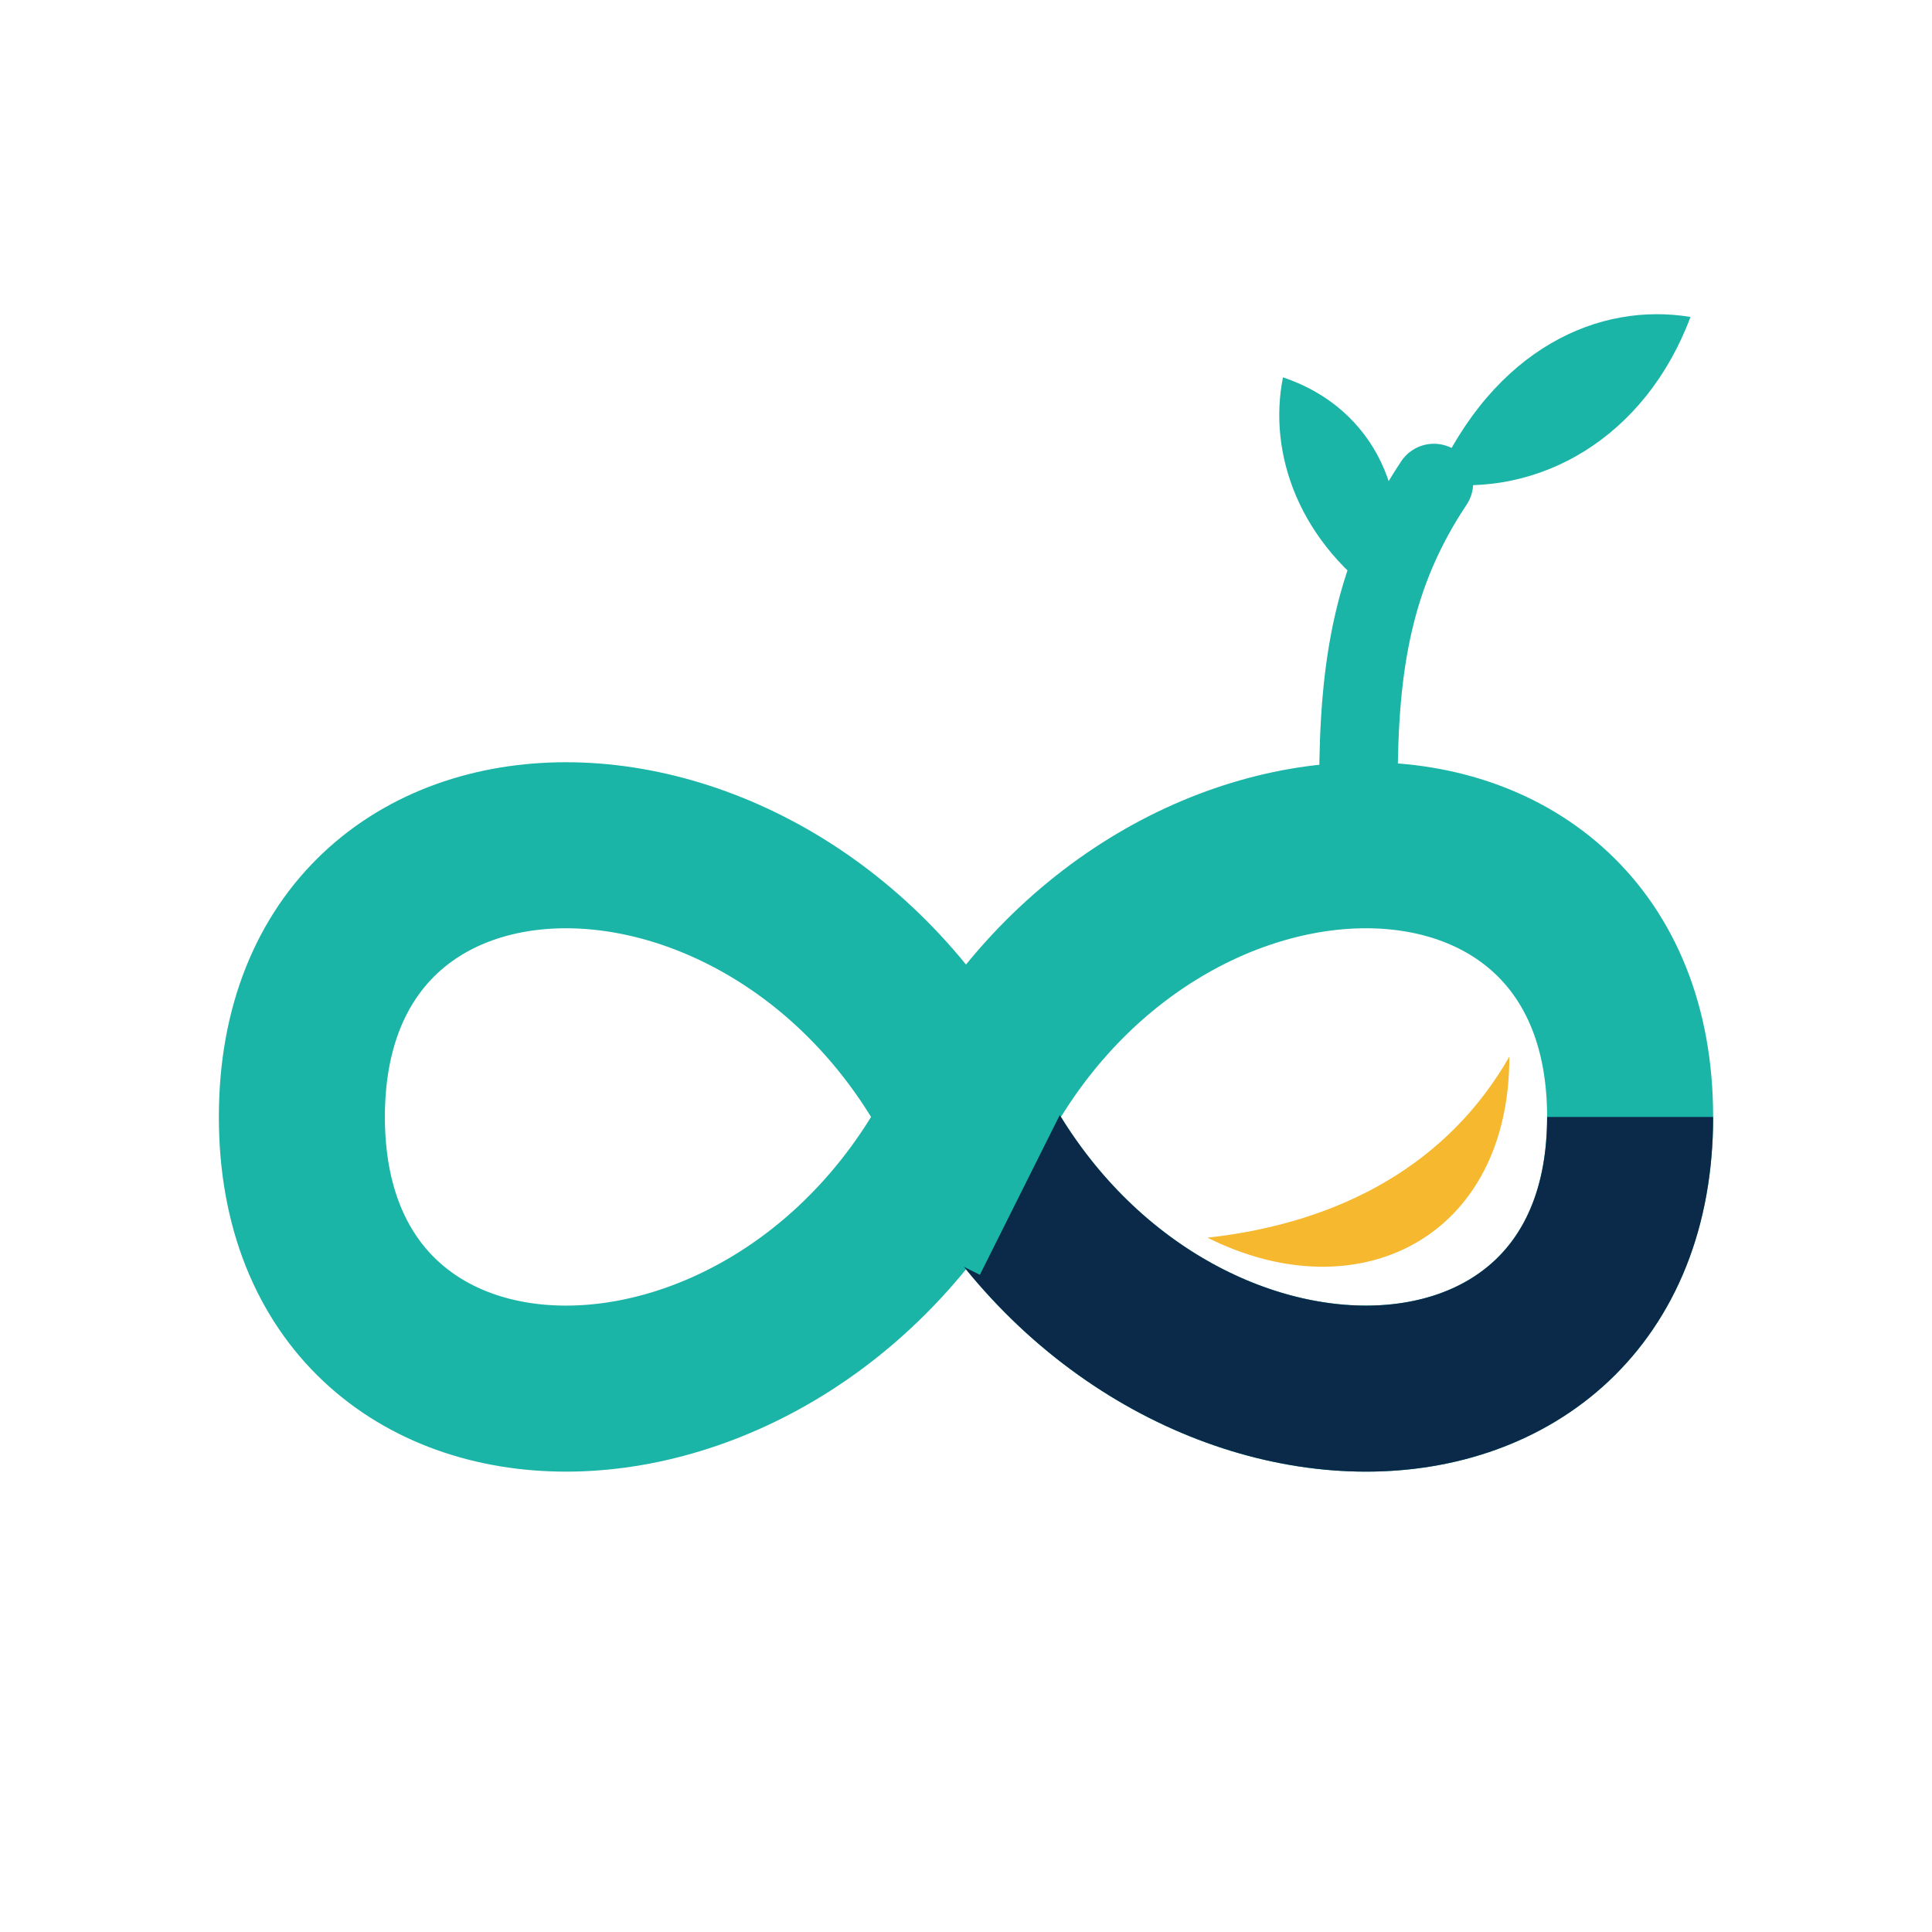
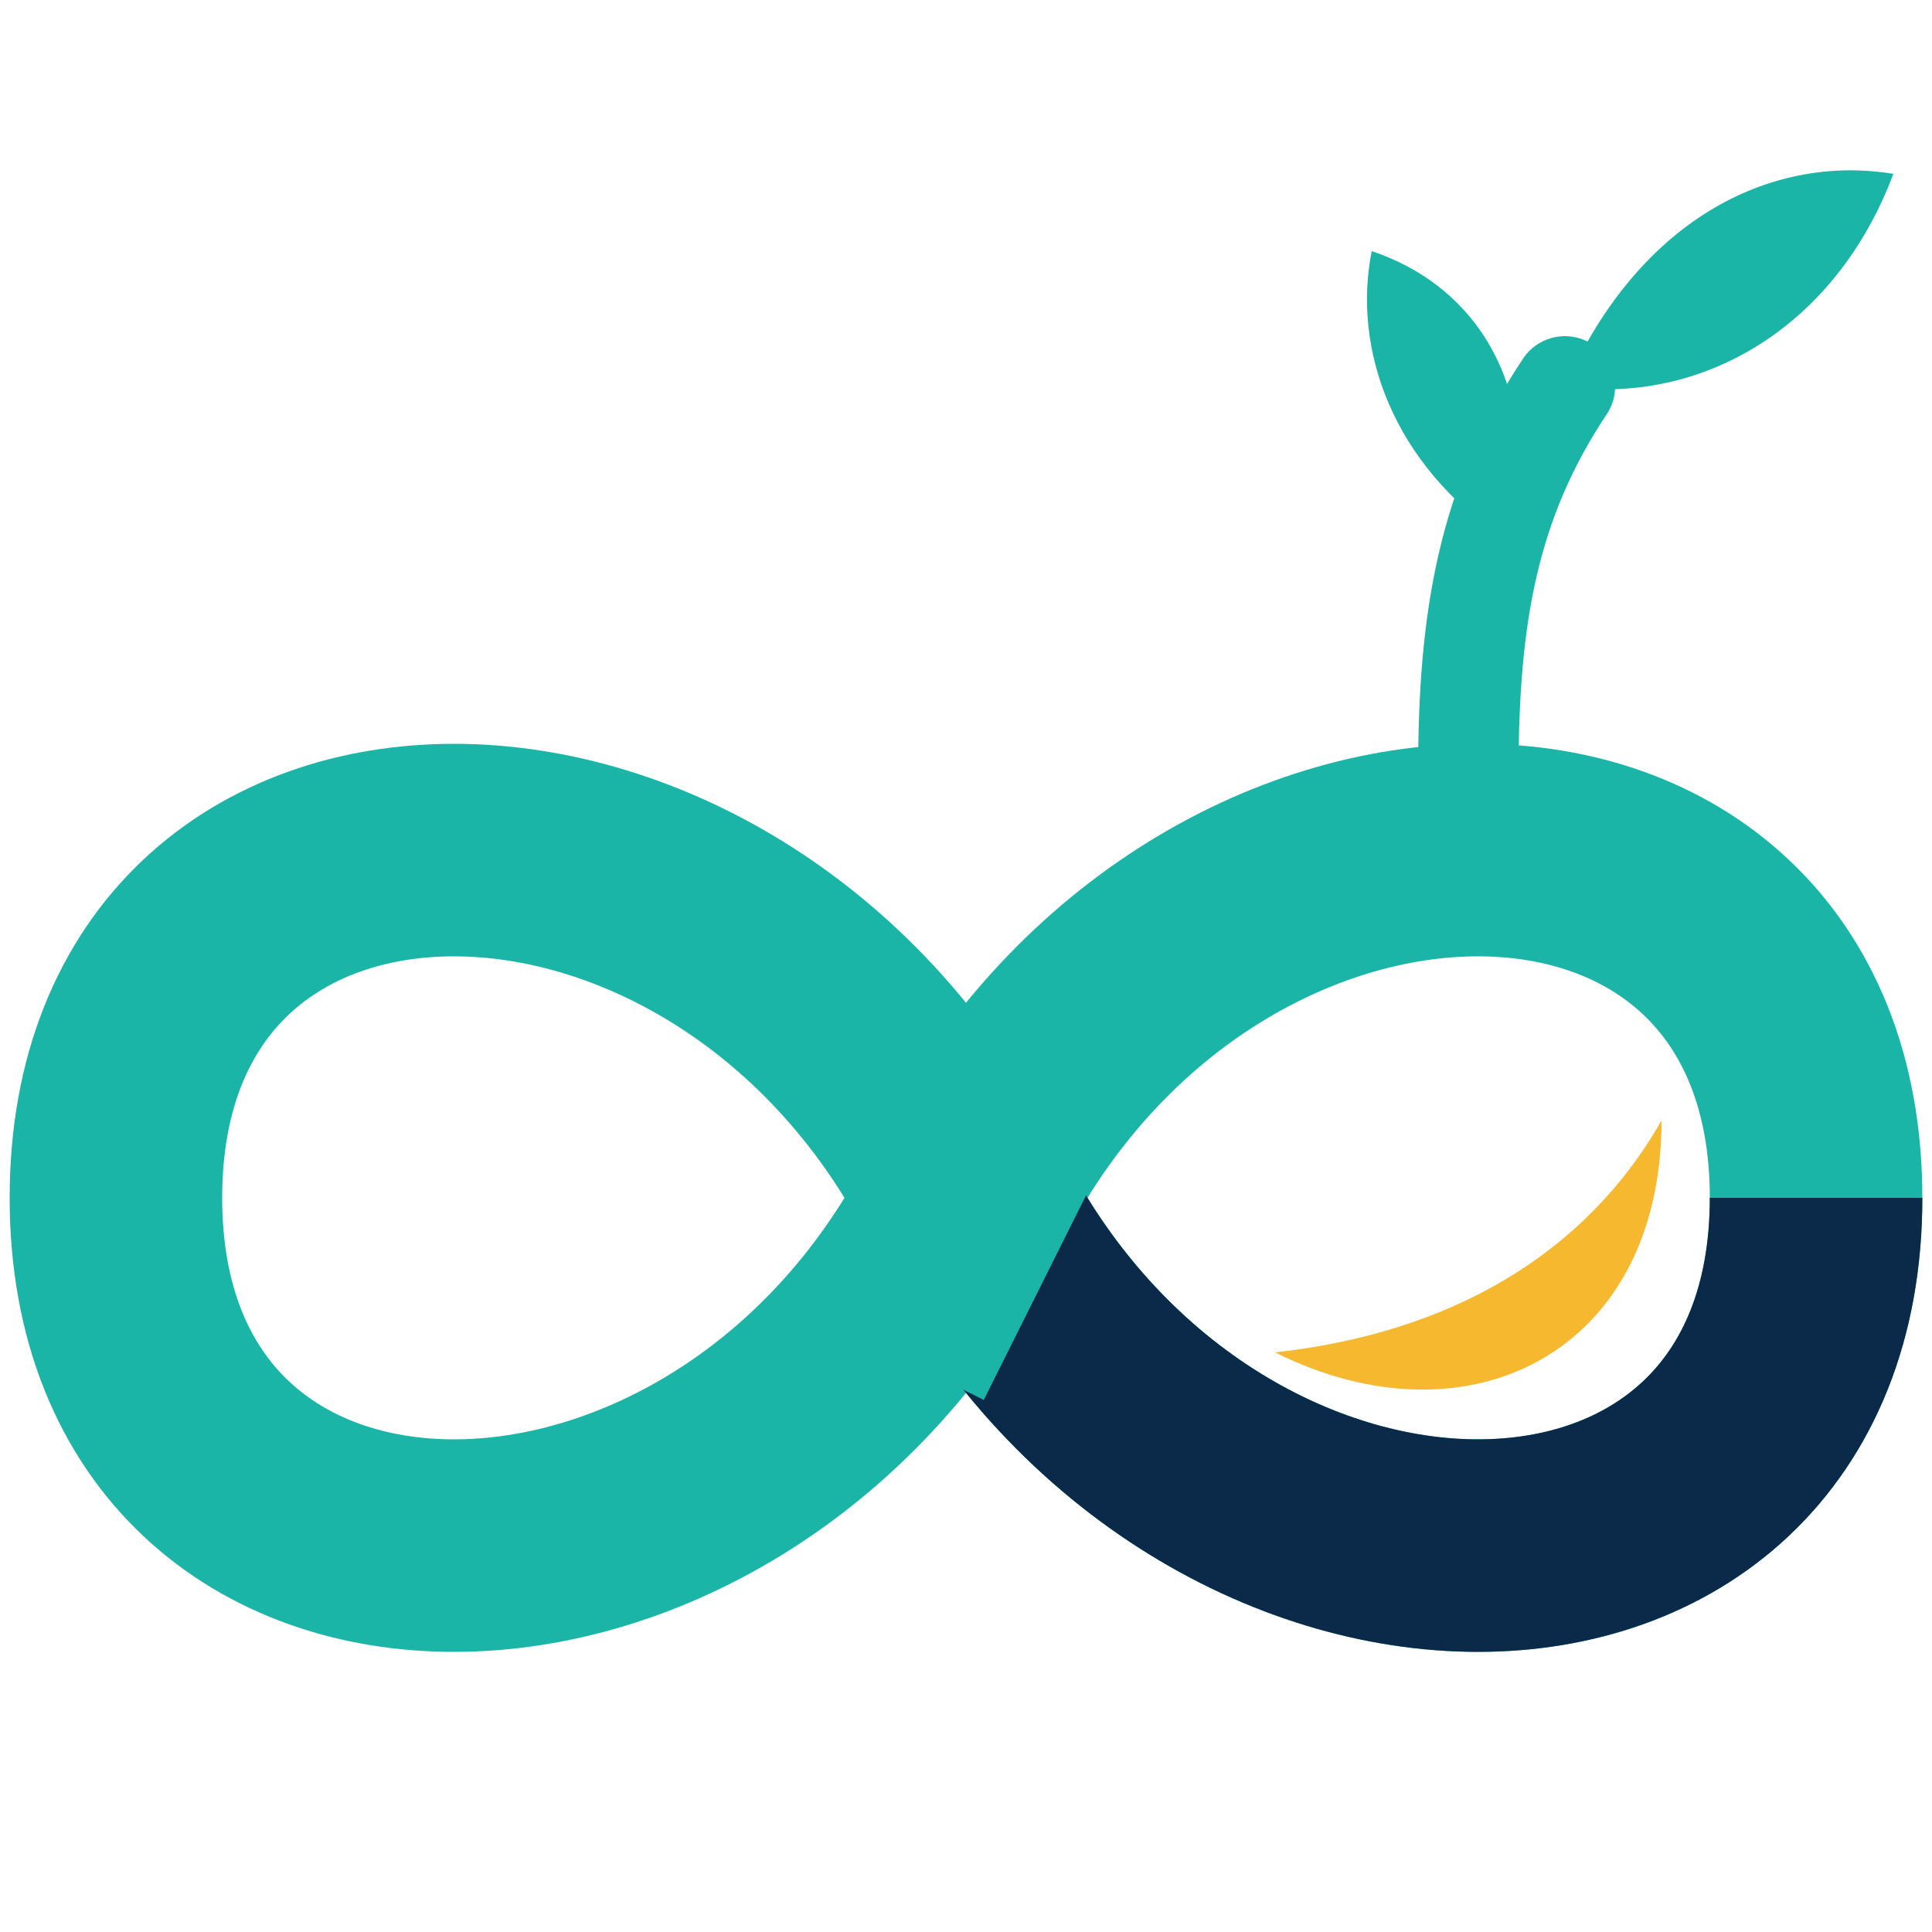
- <svg xmlns="http://www.w3.org/2000/svg" viewBox="0 0 64 64" role="img" aria-label="Everclass ERP">
+ <svg xmlns="http://www.w3.org/2000/svg" viewBox="7 6 50 50" role="img" aria-label="Everclass ERP">
  <path d="M32 37C38 25 54 25 54 37C54 49 38 49 32 37C26 25 10 25 10 37C10 49 26 49 32 37" fill="none" stroke="#1bb5a8" stroke-width="5.5" stroke-linecap="round" stroke-linejoin="round" />
  <path d="M40 41C45 43.5 50 41 50 35C48 38.5 44.5 40.5 40 41Z" fill="#f5b82e" />
  <path d="M54 37C54 49 38 49 32 37" fill="none" stroke="#0b2a4a" stroke-width="5.5" />
  <path d="M30 41L34 33" stroke="#1bb5a8" stroke-width="5.5" />
  <path d="M45 26C45 22 45.5 19 47.5 16" fill="none" stroke="#1bb5a8" stroke-width="2.6" stroke-linecap="round" />
  <path d="M47.5 16C49.5 11.5 53 10 56 10.5C54.5 14.5 51 16.5 47.5 16Z" fill="#1bb5a8" />
  <path d="M46 20C43 18 42 15 42.5 12.5C45.5 13.5 47 16.5 46 20Z" fill="#1bb5a8" />
</svg>
